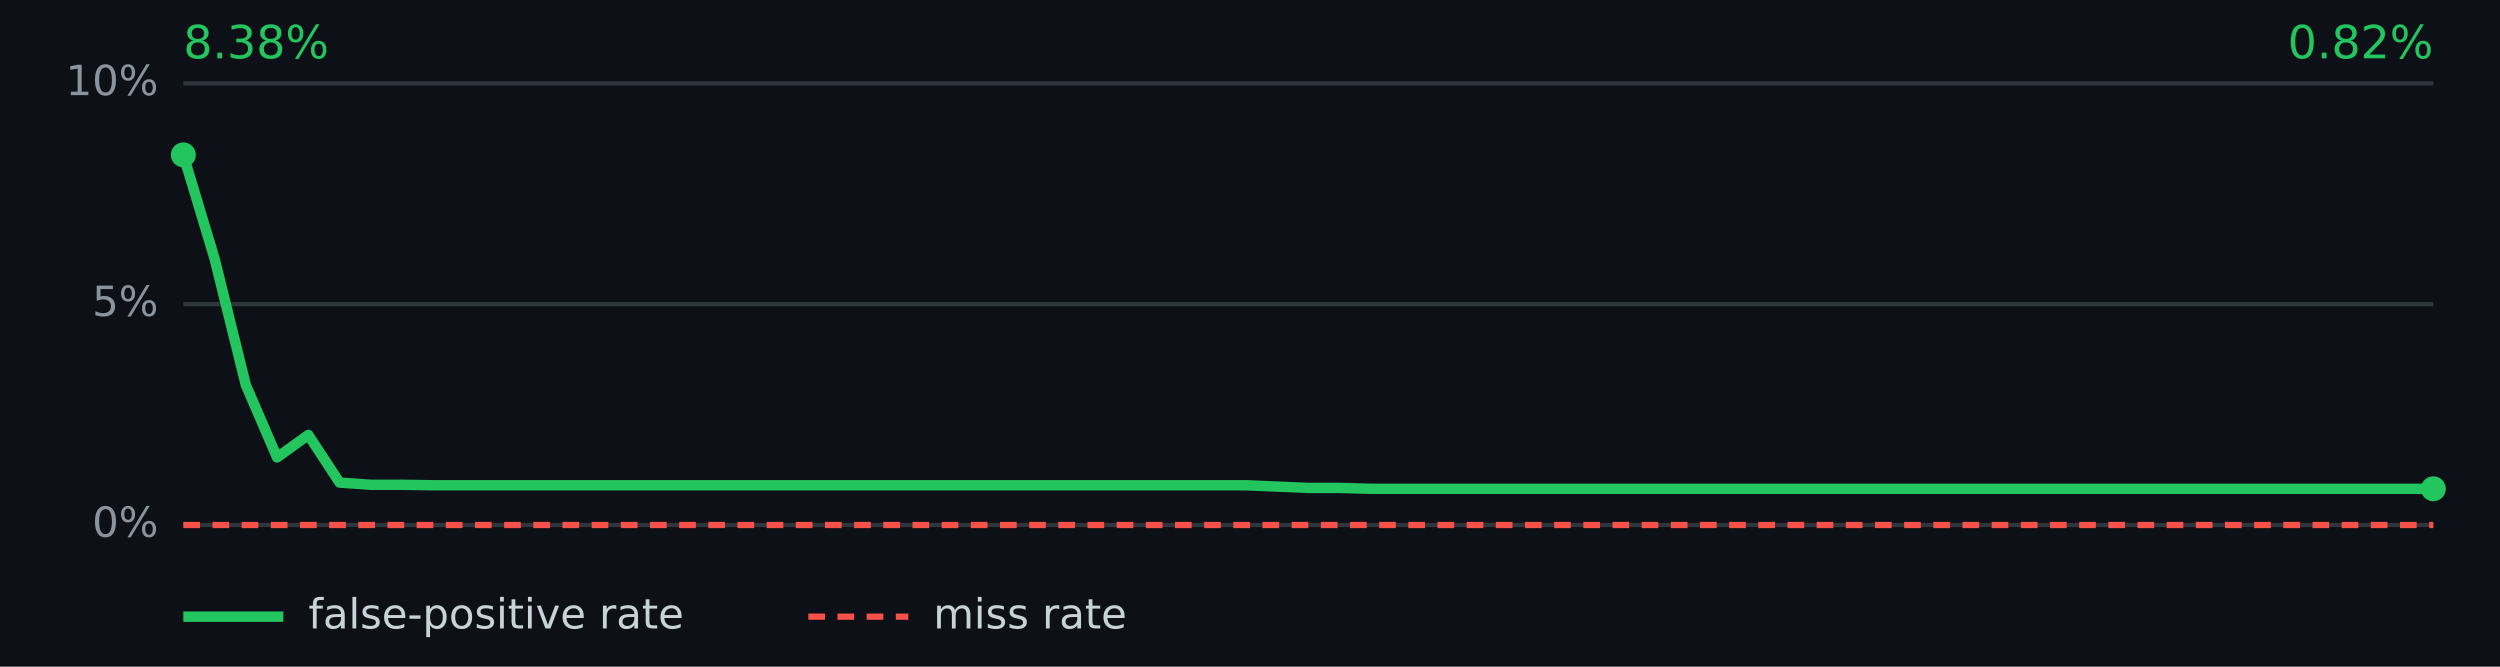
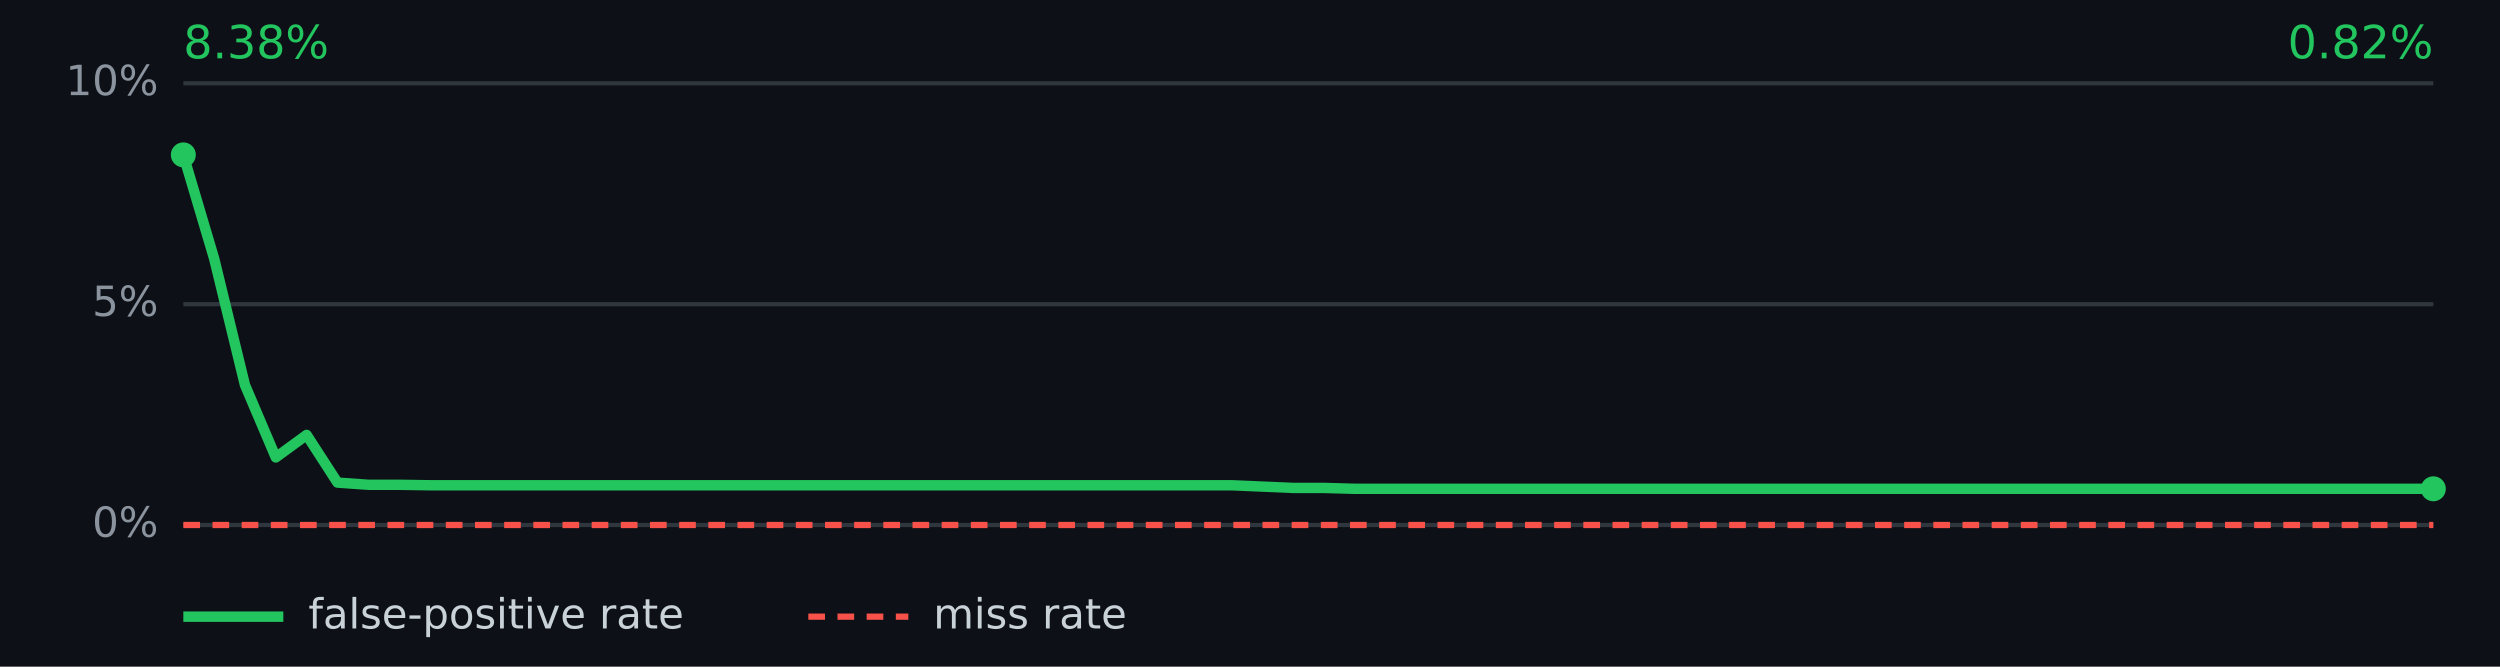
<svg xmlns="http://www.w3.org/2000/svg" width="600" height="160" role="img" aria-label="false-positive rate trend: 8.38% to 0.82%">
  <rect width="100%" height="160" fill="#0d1117" />
  <line x1="44" y1="20.00" x2="584" y2="20.00" stroke="#30363d" stroke-width="1" />
  <text x="38" y="20.00" font-family="Verdana,Geneva,DejaVu Sans,sans-serif" font-size="10" fill="#8b949e" text-anchor="end" dominant-baseline="middle">10%</text>
  <line x1="44" y1="73.00" x2="584" y2="73.00" stroke="#30363d" stroke-width="1" />
  <text x="38" y="73.00" font-family="Verdana,Geneva,DejaVu Sans,sans-serif" font-size="10" fill="#8b949e" text-anchor="end" dominant-baseline="middle">5%</text>
  <line x1="44" y1="126.00" x2="584" y2="126.00" stroke="#30363d" stroke-width="1" />
  <text x="38" y="126.00" font-family="Verdana,Geneva,DejaVu Sans,sans-serif" font-size="10" fill="#8b949e" text-anchor="end" dominant-baseline="middle">0%</text>
-   <polyline points="44.00,126.00 52.44,126.00 60.88,126.00 69.31,126.00 77.75,126.00 86.19,126.00 94.62,126.00 103.06,126.00 111.50,126.00 119.94,126.00 128.38,126.00 136.81,126.00 145.25,126.00 153.69,126.00 162.12,126.00 170.56,126.00 179.00,126.00 187.44,126.00 195.88,126.00 204.31,126.00 212.75,126.00 221.19,126.00 229.62,126.00 238.06,126.00 246.50,126.00 254.94,126.00 263.38,126.00 271.81,126.00 280.25,126.00 288.69,126.00 297.12,126.00 305.56,126.00 314.00,126.00 322.44,126.00 330.88,126.00 339.31,126.00 347.75,126.00 356.19,126.00 364.62,126.00 373.06,126.00 381.50,126.00 389.94,126.00 398.38,126.00 406.81,126.00 415.25,126.00 423.69,126.00 432.12,126.00 440.56,126.00 449.00,126.00 457.44,126.00 465.88,126.00 474.31,126.00 482.75,126.00 491.19,126.00 499.62,126.00 508.06,126.00 516.50,126.00 524.94,126.00 533.38,126.00 541.81,126.00 550.25,126.00 558.69,126.00 567.12,126.00 575.56,126.00 584.00,126.00" fill="none" stroke="#f85149" stroke-width="1.5" stroke-dasharray="4,3" />
-   <polyline points="44.00,37.17 51.50,62.08 59.00,92.40 66.50,109.78 74.00,104.38 81.50,115.82 89.00,116.35 96.50,116.35 104.00,116.46 111.50,116.46 119.00,116.46 126.50,116.46 134.00,116.46 141.50,116.46 149.00,116.46 156.50,116.46 164.00,116.46 171.50,116.46 179.00,116.46 186.50,116.46 194.00,116.46 201.50,116.46 209.00,116.46 216.50,116.46 224.00,116.46 231.50,116.46 239.00,116.46 246.50,116.46 254.00,116.46 261.50,116.46 269.00,116.46 276.50,116.46 284.00,116.46 291.50,116.46 299.00,116.46 306.50,116.78 314.00,117.10 321.50,117.10 329.00,117.31 336.50,117.31 344.00,117.31 351.50,117.31 359.00,117.31 366.50,117.31 374.00,117.31 381.50,117.31 389.00,117.31 396.50,117.31 404.00,117.31 411.50,117.31 419.00,117.31 426.50,117.31 434.00,117.31 441.50,117.31 449.00,117.31 456.50,117.31 464.00,117.31 471.50,117.31 479.00,117.31 486.50,117.31 494.00,117.31 501.50,117.31 509.00,117.31 516.50,117.31 524.00,117.31 531.50,117.31 539.00,117.31 546.50,117.31 554.00,117.31 561.50,117.31 569.00,117.31 576.50,117.31 584.00,117.31" fill="none" stroke="#22c55e" stroke-width="2.5" stroke-linejoin="round" />
+   <polyline points="44.00,126.00 52.31,126.00 60.62,126.00 68.92,126.00 77.23,126.00 85.54,126.00 93.85,126.00 102.15,126.00 110.46,126.00 118.77,126.00 127.08,126.00 135.38,126.00 143.69,126.00 152.00,126.00 160.31,126.00 168.62,126.00 176.92,126.00 185.23,126.00 193.54,126.00 201.85,126.00 210.15,126.00 218.46,126.00 226.77,126.00 235.08,126.00 243.38,126.00 251.69,126.00 260.00,126.00 268.31,126.00 276.62,126.00 284.92,126.00 293.23,126.00 301.54,126.00 309.85,126.00 318.15,126.00 326.46,126.00 334.77,126.00 343.08,126.00 351.38,126.00 359.69,126.00 368.00,126.00 376.31,126.00 384.62,126.00 392.92,126.00 401.23,126.00 409.54,126.00 417.85,126.00 426.15,126.00 434.46,126.00 442.77,126.00 451.08,126.00 459.38,126.00 467.69,126.00 476.00,126.00 484.31,126.00 492.62,126.00 500.92,126.00 509.23,126.00 517.54,126.00 525.85,126.00 534.15,126.00 542.46,126.00 550.77,126.00 559.08,126.00 567.38,126.00 575.69,126.00 584.00,126.00" fill="none" stroke="#f85149" stroke-width="1.5" stroke-dasharray="4,3" />
+   <polyline points="44.00,37.17 51.40,62.08 58.79,92.40 66.19,109.78 73.59,104.38 80.99,115.82 88.38,116.35 95.78,116.35 103.18,116.46 110.58,116.46 117.97,116.46 125.37,116.46 132.77,116.46 140.16,116.46 147.56,116.46 154.96,116.46 162.36,116.46 169.75,116.46 177.15,116.46 184.55,116.46 191.95,116.46 199.34,116.46 206.74,116.46 214.14,116.46 221.53,116.46 228.93,116.46 236.33,116.46 243.73,116.46 251.12,116.46 258.52,116.46 265.92,116.46 273.32,116.46 280.71,116.46 288.11,116.46 295.51,116.46 302.90,116.78 310.30,117.10 317.70,117.10 325.10,117.31 332.49,117.31 339.89,117.31 347.29,117.31 354.68,117.31 362.08,117.31 369.48,117.31 376.88,117.31 384.27,117.31 391.67,117.31 399.07,117.31 406.47,117.31 413.86,117.31 421.26,117.31 428.66,117.31 436.05,117.31 443.45,117.31 450.85,117.31 458.25,117.31 465.64,117.31 473.04,117.31 480.44,117.31 487.84,117.31 495.23,117.31 502.63,117.31 510.03,117.31 517.42,117.31 524.82,117.31 532.22,117.31 539.62,117.31 547.01,117.31 554.41,117.31 561.81,117.31 569.21,117.31 576.60,117.31 584.00,117.31" fill="none" stroke="#22c55e" stroke-width="2.5" stroke-linejoin="round" />
  <circle cx="44.00" cy="37.17" r="3" fill="#22c55e" />
  <circle cx="584.00" cy="117.31" r="3" fill="#22c55e" />
  <text x="44.00" y="14" font-family="Verdana,Geneva,DejaVu Sans,sans-serif" font-size="11" fill="#22c55e" text-anchor="start">8.38%</text>
  <text x="584.00" y="14" font-family="Verdana,Geneva,DejaVu Sans,sans-serif" font-size="11" fill="#22c55e" text-anchor="end">0.82%</text>
  <line x1="44" y1="148" x2="68" y2="148" stroke="#22c55e" stroke-width="2.5" />
  <text x="74" y="148" font-family="Verdana,Geneva,DejaVu Sans,sans-serif" font-size="10" fill="#c9d1d9" dominant-baseline="middle">false-positive rate</text>
  <line x1="194" y1="148" x2="218" y2="148" stroke="#f85149" stroke-width="1.5" stroke-dasharray="4,3" />
  <text x="224" y="148" font-family="Verdana,Geneva,DejaVu Sans,sans-serif" font-size="10" fill="#c9d1d9" dominant-baseline="middle">miss rate</text>
</svg>
